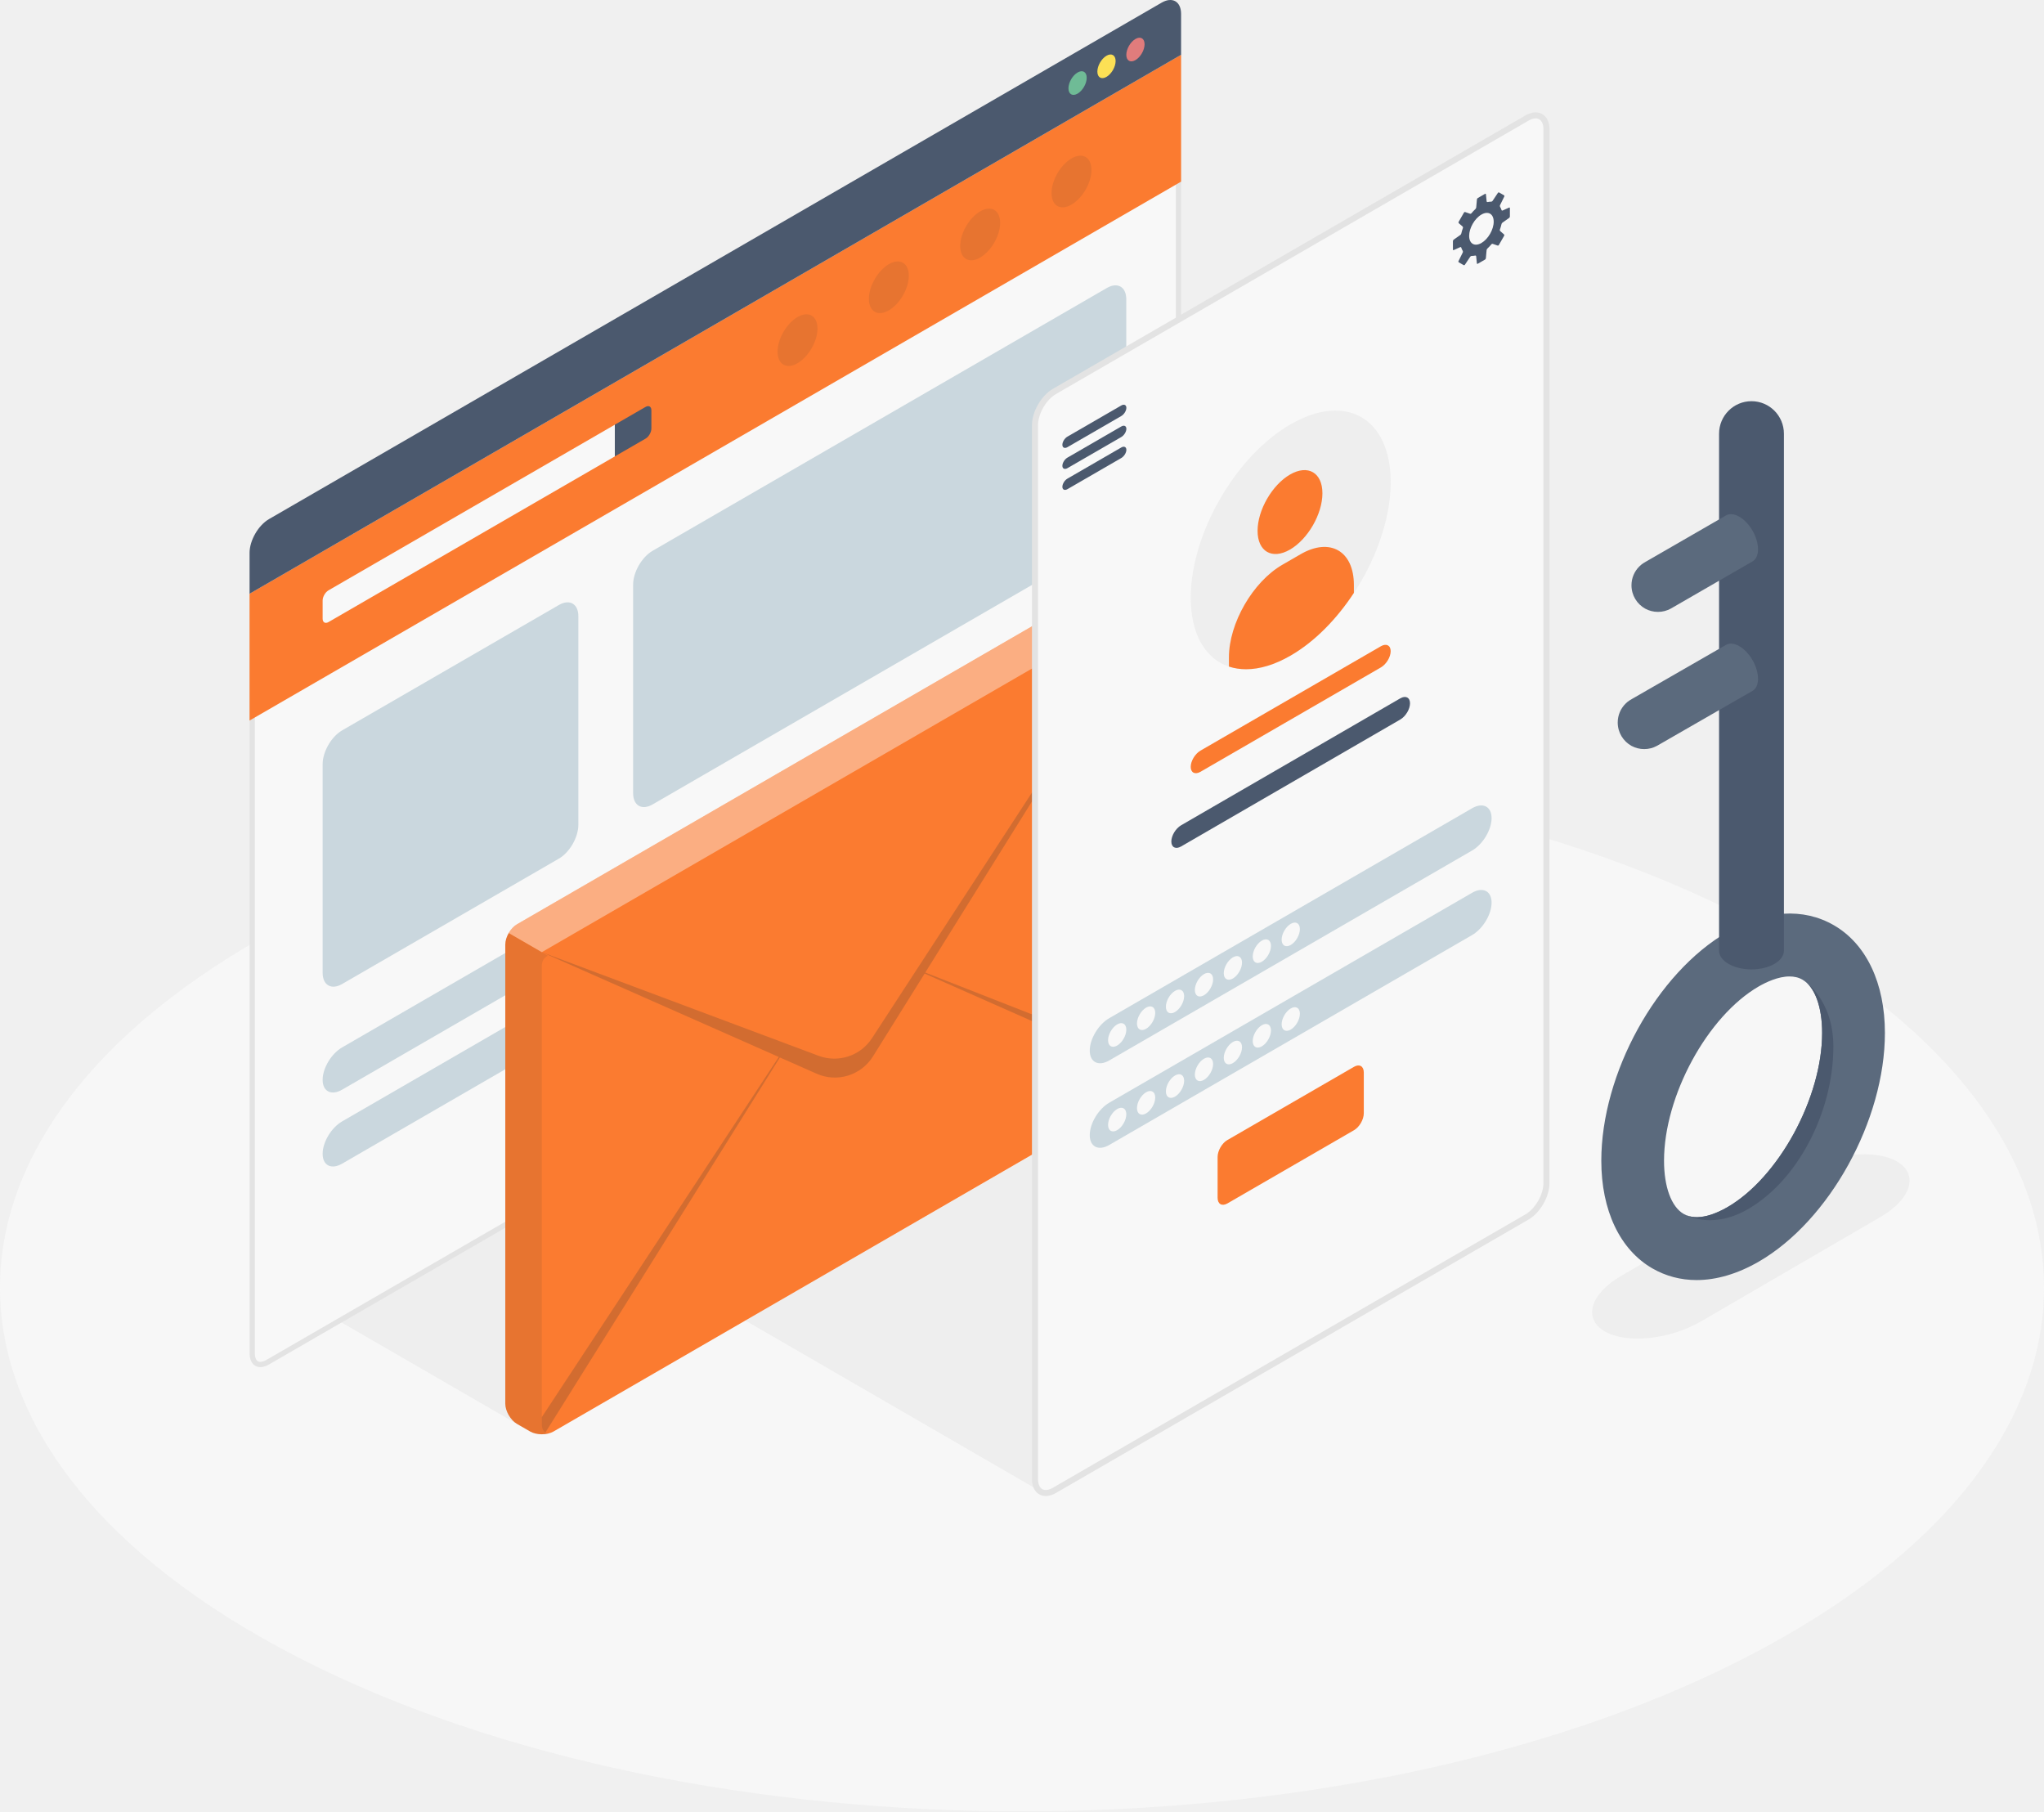
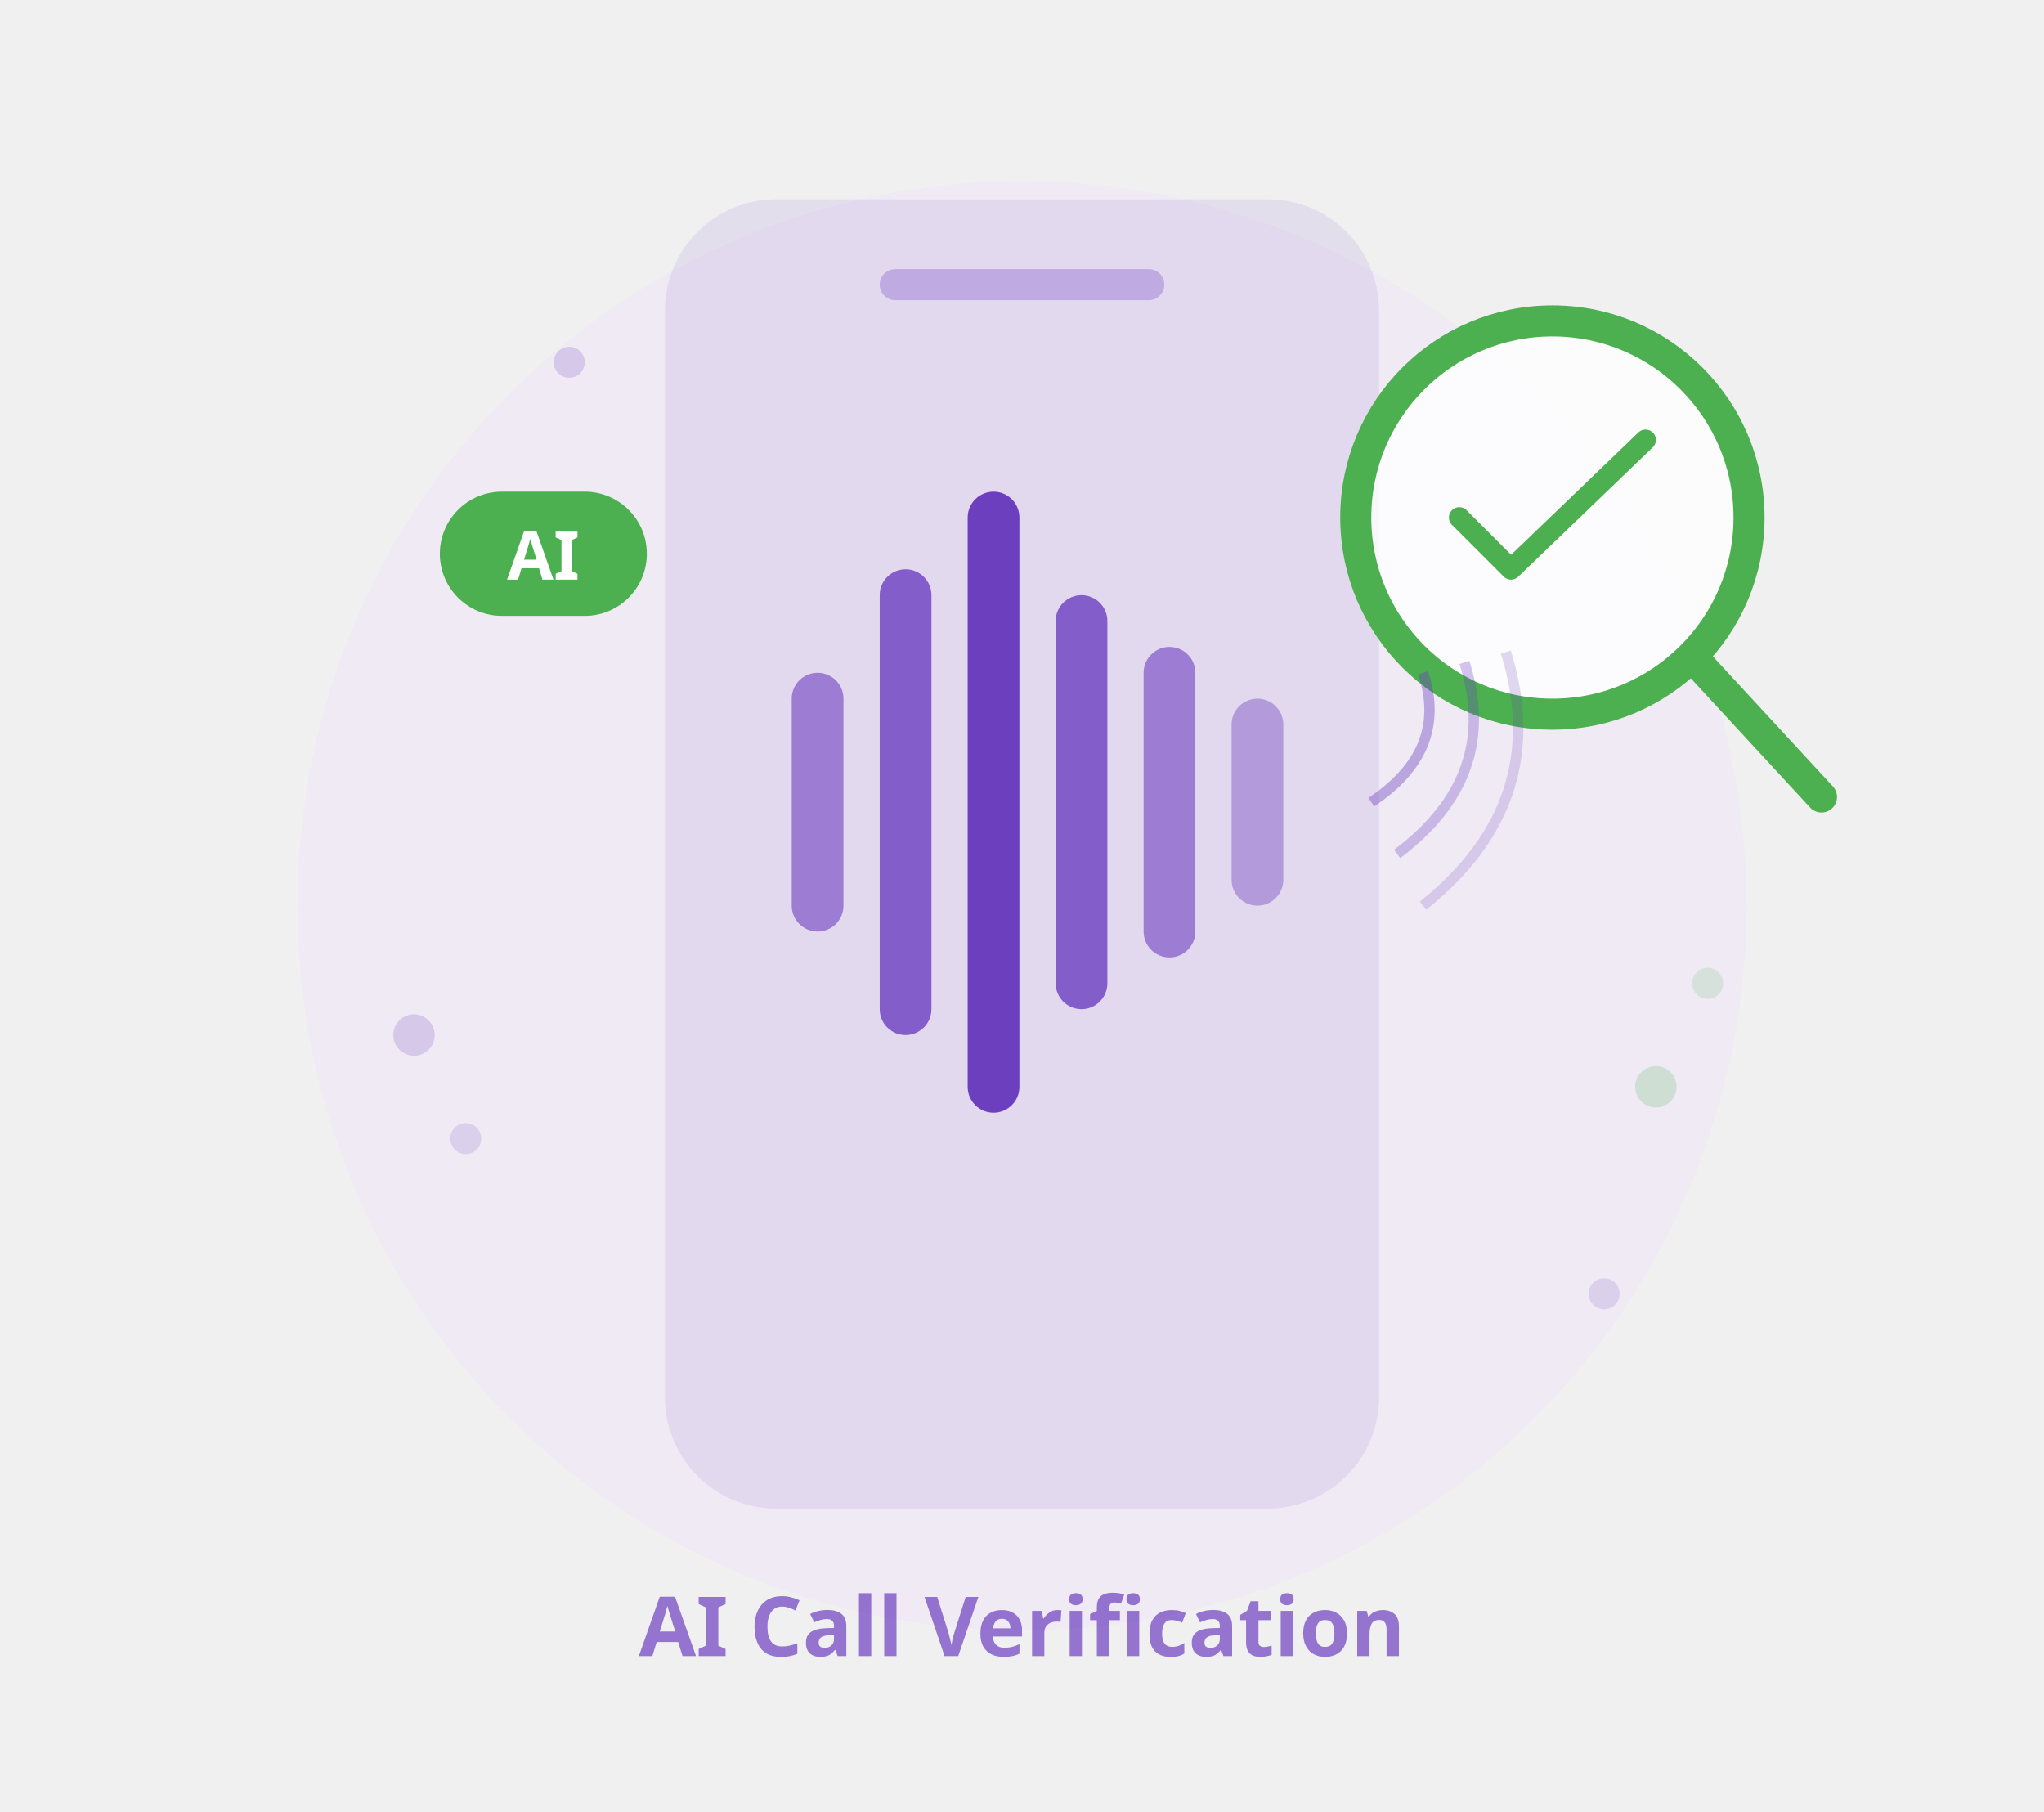
<svg xmlns="http://www.w3.org/2000/svg" width="395" height="350" viewBox="0 0 395 350" fill="none">
-   <g opacity="0.8" clip-path="url(#clip0_1348_6698)">
-     <path d="M57.847 320.372C134.977 359.882 260.023 359.882 337.152 320.372C414.282 280.862 414.282 216.808 337.152 177.298C260.023 137.789 134.977 137.789 57.847 177.298C-19.282 216.808 -19.282 280.862 57.847 320.372Z" fill="#F9F9F9" />
-     <path d="M310.093 257.25C314.316 259.696 322.623 258.852 328.645 255.369L363.352 235.179C369.374 231.696 370.817 226.89 366.585 224.435C362.353 221.989 354.037 222.824 348.015 226.307L313.343 246.506C307.321 249.989 305.87 254.803 310.101 257.241L310.093 257.25Z" fill="#EDEDED" />
-     <path d="M101.175 275.873L65.868 255.457L101.166 235.031L101.175 275.873Z" fill="#EDEDED" />
-     <path d="M200.932 288.088L144.041 255.16L200.95 222.293L200.932 288.088Z" fill="#EDEDED" />
-     <path d="M50.314 263.649C49.332 263.649 48.741 262.831 48.741 261.464V115.012L227.74 11.475V157.335C227.74 159.572 226.167 162.306 224.23 163.42L51.739 263.205C51.235 263.501 50.739 263.649 50.314 263.649Z" fill="#FAFAFA" />
-     <path d="M227.228 12.354V157.334C227.228 159.372 225.742 161.958 223.978 162.985L51.487 262.77C51.061 263.014 50.653 263.144 50.314 263.144C49.349 263.144 49.245 261.977 49.245 261.472V115.317L227.228 12.354ZM228.244 10.587L48.228 114.725V261.472C48.228 263.179 49.08 264.163 50.314 264.163C50.818 264.163 51.391 263.997 51.991 263.649L224.482 163.864C226.558 162.663 228.244 159.737 228.244 157.334V10.587Z" fill="#E0E0E0" />
-     <path d="M48.228 114.725V139.225L228.244 35.096V10.587L48.228 114.725Z" fill="#FE5E00" />
-     <path d="M62.349 116.031V119.549C62.349 120.263 62.861 120.559 63.478 120.202L118.823 88.188V82.059L63.478 114.072C62.861 114.429 62.349 115.317 62.349 116.031Z" fill="#FAFAFA" />
-     <path d="M124.75 78.628C125.375 78.271 125.879 78.559 125.879 79.281V82.799C125.879 83.521 125.375 84.401 124.75 84.758L118.814 88.188V82.059L124.75 78.628Z" fill="#22334D" />
-     <path d="M48.228 106.829C48.228 104.426 49.914 101.5 51.991 100.299L224.482 0.514C226.558 -0.688 228.244 0.288 228.244 2.691V10.587L48.228 114.725V106.829Z" fill="#22334D" />
-     <path d="M208.241 14.009C207.267 14.575 206.477 15.942 206.477 17.073C206.477 18.205 207.267 18.658 208.241 18.092C209.214 17.526 210.005 16.159 210.005 15.027C210.005 13.896 209.214 13.443 208.241 14.009Z" fill="#4FAE80" />
-     <path d="M213.828 10.77C212.855 11.336 212.064 12.703 212.064 13.835C212.064 14.966 212.855 15.419 213.828 14.853C214.801 14.287 215.592 12.921 215.592 11.789C215.592 10.657 214.801 10.204 213.828 10.77Z" fill="#FFDC2E" />
-     <path d="M219.424 7.531C218.451 8.097 217.66 9.464 217.66 10.596C217.66 11.728 218.451 12.181 219.424 11.615C220.397 11.049 221.188 9.682 221.188 8.55C221.188 7.418 220.397 6.965 219.424 7.531Z" fill="#DD5F5F" />
-     <g opacity="0.1">
-       <path d="M171.77 51.046C169.641 52.282 167.912 55.277 167.912 57.741C167.912 60.205 169.641 61.206 171.77 59.97C173.899 58.734 175.628 55.739 175.628 53.275C175.628 50.811 173.899 49.81 171.77 51.046Z" fill="black" />
-       <path d="M154.121 61.259C151.992 62.495 150.263 65.49 150.263 67.954C150.263 70.418 151.992 71.419 154.121 70.183C156.25 68.947 157.979 65.952 157.979 63.488C157.979 61.024 156.25 60.023 154.121 61.259Z" fill="black" />
-       <path d="M189.419 40.842C187.29 42.078 185.56 45.073 185.56 47.537C185.56 50.001 187.29 51.002 189.419 49.766C191.548 48.53 193.277 45.535 193.277 43.071C193.277 40.607 191.548 39.606 189.419 40.842Z" fill="black" />
-       <path d="M207.067 30.612C204.938 31.848 203.209 34.843 203.209 37.307C203.209 39.771 204.938 40.772 207.067 39.536C209.196 38.3 210.926 35.305 210.926 32.841C210.926 30.377 209.196 29.376 207.067 30.612Z" fill="black" />
-     </g>
-     <path d="M66.111 141.132L108.004 116.902C110.081 115.7 111.767 116.675 111.767 119.078V159.38C111.767 161.783 110.081 164.709 108.004 165.91L66.111 190.14C64.034 191.342 62.349 190.367 62.349 187.964V147.662C62.349 145.259 64.034 142.333 66.111 141.132Z" fill="#C0D1D9" />
-     <path d="M126.114 106.428L213.889 55.652C215.966 54.45 217.651 55.425 217.651 57.828V98.13C217.651 100.533 215.966 103.459 213.889 104.66L126.114 155.436C124.037 156.638 122.351 155.663 122.351 153.26V112.958C122.351 110.555 124.037 107.629 126.114 106.428Z" fill="#C0D1D9" />
-     <path d="M66.111 202.39L132.709 163.864C134.786 162.663 136.472 163.516 136.472 165.771C136.472 168.026 134.786 170.829 132.709 172.031L66.111 210.557C64.034 211.759 62.349 210.905 62.349 208.65C62.349 206.395 64.034 203.592 66.111 202.39Z" fill="#C0D1D9" />
-     <path d="M66.111 216.686L132.709 178.16C134.786 176.959 136.472 177.812 136.472 180.067C136.472 182.322 134.786 185.125 132.709 186.327L66.111 224.853C64.034 226.055 62.349 225.201 62.349 222.946C62.349 220.691 64.034 217.888 66.111 216.686Z" fill="#C0D1D9" />
-     <path d="M97.647 182.514C97.647 181.068 98.654 179.318 99.906 178.596L215.401 111.782C216.644 111.06 218.668 111.06 219.92 111.782L222.466 113.254C223.708 113.976 224.725 115.726 224.725 117.172V205.873C224.725 207.31 223.708 209.068 222.466 209.791L106.971 276.604C105.728 277.318 103.695 277.318 102.452 276.604L99.906 275.133C98.663 274.419 97.647 272.652 97.647 271.215V182.514Z" fill="#FE5E00" />
-     <path opacity="0.4" d="M98.298 180.284L104.702 183.985L224.047 114.942C223.639 114.237 223.074 113.619 222.457 113.253L219.902 111.791C218.659 111.059 216.635 111.059 215.392 111.791L99.897 178.595C99.263 178.961 98.698 179.579 98.298 180.284Z" fill="white" />
-     <path opacity="0.1" d="M97.638 182.514V271.215C97.638 272.66 98.654 274.41 99.906 275.133L102.452 276.613C102.643 276.718 102.843 276.813 103.069 276.892C103.356 276.988 103.668 277.066 103.999 277.109C104.589 277.188 105.206 277.162 105.78 277.049C105.928 277.014 106.075 276.97 106.214 276.927C106.31 276.892 106.397 276.866 106.484 276.822C106.067 276.97 105.702 276.953 105.406 276.805C104.981 276.578 104.711 276.065 104.711 275.316V186.614C104.711 185.683 105.18 184.978 105.884 184.69L104.711 184.002L98.307 180.302C97.898 181.007 97.646 181.808 97.646 182.531L97.638 182.514Z" fill="black" />
-     <path opacity="0.2" d="M104.711 183.985L158.196 204.01C162.011 205.429 166.295 204.018 168.511 200.605L177.097 187.424L224.473 114.699L178.808 187.92L224.708 205.916C224.699 206.648 224.429 207.457 224.004 208.171L178.687 188.12L168.702 204.123C166.408 207.797 161.768 209.225 157.823 207.475L150.715 204.332L105.406 276.787C104.981 276.561 104.711 276.047 104.711 275.298V273.818L150.497 204.236L104.711 183.985Z" fill="black" />
-     <path d="M200.011 82.154V285.798C200.011 288.201 201.697 289.176 203.774 287.975L295.085 235.153C297.162 233.951 298.848 231.026 298.848 228.623V24.987C298.848 22.584 297.162 21.609 295.085 22.811L203.774 75.633C201.697 76.834 200.011 79.76 200.011 82.163V82.154Z" fill="#FAFAFA" stroke="#E0E0E0" stroke-width="1.17" stroke-miterlimit="10" />
-     <path d="M205.303 85.95C205.303 85.384 205.738 84.679 206.285 84.365L216.687 78.349C217.226 78.036 217.669 78.245 217.669 78.802C217.669 79.359 217.234 80.073 216.687 80.387L206.285 86.403C205.747 86.716 205.303 86.507 205.303 85.95Z" fill="#22334D" />
-     <path d="M205.303 90.008C205.303 89.442 205.738 88.737 206.285 88.423L216.687 82.407C217.226 82.093 217.669 82.302 217.669 82.86C217.669 83.417 217.234 84.131 216.687 84.444L206.285 90.46C205.747 90.774 205.303 90.565 205.303 90.008Z" fill="#22334D" />
-     <path d="M205.303 94.065C205.303 93.499 205.738 92.794 206.285 92.48L216.687 86.464C217.226 86.151 217.669 86.359 217.669 86.917C217.669 87.474 217.234 88.188 216.687 88.501L206.285 94.517C205.747 94.831 205.303 94.622 205.303 94.065Z" fill="#22334D" />
-     <path d="M291.784 41.843V40.215C291.784 40.119 291.714 40.076 291.627 40.111L290.376 40.676C290.289 40.72 290.193 40.676 290.167 40.581C290.098 40.354 290.002 40.145 289.889 39.962C289.837 39.876 289.828 39.745 289.872 39.658L290.706 37.969C290.75 37.882 290.715 37.769 290.628 37.725L289.724 37.203C289.637 37.15 289.533 37.176 289.472 37.264L288.429 38.831C288.377 38.909 288.256 38.97 288.16 38.97C287.943 38.97 287.717 38.987 287.482 39.04C287.387 39.057 287.308 39.005 287.291 38.909L287.152 37.542C287.143 37.446 287.065 37.403 286.987 37.455L285.579 38.265C285.492 38.317 285.423 38.43 285.414 38.526L285.275 40.093C285.266 40.189 285.197 40.319 285.127 40.389C284.858 40.642 284.588 40.92 284.345 41.216C284.284 41.295 284.163 41.33 284.067 41.295L283.163 40.981C283.068 40.946 282.955 40.99 282.911 41.077L281.877 42.87C281.825 42.958 281.851 43.071 281.921 43.14L282.642 43.767C282.712 43.828 282.746 43.959 282.711 44.046C282.581 44.411 282.468 44.777 282.39 45.134C282.373 45.23 282.286 45.352 282.208 45.404L280.921 46.309C280.843 46.362 280.774 46.492 280.774 46.588V48.216C280.774 48.312 280.843 48.356 280.93 48.321L282.181 47.755C282.268 47.711 282.364 47.755 282.39 47.851C282.46 48.077 282.555 48.286 282.668 48.469C282.72 48.556 282.729 48.686 282.685 48.773L281.851 50.454C281.808 50.541 281.843 50.654 281.929 50.698L282.833 51.22C282.92 51.272 283.024 51.246 283.085 51.159L284.128 49.592C284.18 49.514 284.302 49.453 284.397 49.453C284.615 49.453 284.84 49.435 285.075 49.383C285.171 49.365 285.249 49.418 285.266 49.514L285.405 50.88C285.414 50.976 285.492 51.02 285.57 50.968L286.978 50.158C287.065 50.106 287.135 49.992 287.143 49.897L287.282 48.329C287.291 48.234 287.36 48.103 287.43 48.033C287.699 47.781 287.969 47.502 288.212 47.206C288.273 47.128 288.395 47.093 288.49 47.128L289.394 47.441C289.489 47.476 289.602 47.433 289.646 47.346L290.68 45.552C290.732 45.465 290.706 45.352 290.637 45.282L289.915 44.655C289.846 44.594 289.811 44.464 289.846 44.377C289.976 44.011 290.089 43.645 290.167 43.288C290.185 43.193 290.272 43.071 290.35 43.019L291.636 42.113C291.714 42.061 291.784 41.93 291.784 41.834V41.843ZM286.283 46.954C284.971 47.711 283.911 47.093 283.911 45.578C283.911 44.063 284.971 42.218 286.283 41.46C287.595 40.703 288.655 41.321 288.655 42.836C288.655 44.351 287.595 46.196 286.283 46.954Z" fill="#22334D" />
-     <path d="M249.43 81.98C260.101 75.807 268.747 80.814 268.747 93.151C268.747 105.488 260.101 120.506 249.43 126.671C238.759 132.843 230.113 127.837 230.113 115.491C230.113 103.146 238.759 88.136 249.43 81.972V81.98Z" fill="#EDEDED" />
-     <path d="M249.291 91.696C252.749 89.694 255.556 91.313 255.556 95.318C255.556 99.323 252.749 104.19 249.291 106.193C245.832 108.195 243.025 106.576 243.025 102.571C243.025 98.566 245.832 93.699 249.291 91.696Z" fill="#FE5E00" />
-     <path d="M261.639 113.045C261.639 106.463 257.024 103.799 251.341 107.09L247.787 109.144C242.104 112.435 237.49 120.437 237.49 127.01V128.804C238.515 129.143 239.628 129.317 240.809 129.317C243.399 129.317 246.327 128.464 249.421 126.67C254.053 123.989 258.311 119.636 261.639 114.56V113.036V113.045Z" fill="#FE5E00" />
-     <path d="M231.989 145.041L266.861 124.868C267.904 124.268 268.747 124.694 268.747 125.826C268.747 126.958 267.904 128.351 266.861 128.96L231.989 149.133C230.947 149.734 230.104 149.307 230.104 148.176C230.104 147.044 230.947 145.651 231.989 145.041Z" fill="#FE5E00" />
-     <path d="M228.244 159.468L270.598 134.942C271.641 134.341 272.484 134.767 272.484 135.899C272.484 137.031 271.641 138.424 270.598 139.034L228.244 163.56C227.202 164.16 226.359 163.734 226.359 162.602C226.359 161.47 227.202 160.077 228.244 159.468Z" fill="#22334D" />
-     <path d="M214.358 196.74L284.484 156.177C286.561 154.975 288.247 155.829 288.247 158.084C288.247 160.339 286.561 163.142 284.484 164.343L214.358 204.907C212.281 206.108 210.595 205.255 210.595 203C210.595 200.745 212.281 197.942 214.358 196.74Z" fill="#C0D1D9" />
-     <path d="M214.358 213.073L284.484 172.51C286.561 171.308 288.247 172.162 288.247 174.417C288.247 176.672 286.561 179.475 284.484 180.677L214.358 221.24C212.281 222.441 210.595 221.588 210.595 219.333C210.595 217.078 212.281 214.275 214.358 213.073Z" fill="#C0D1D9" />
-     <path d="M237.186 220.291L261.665 206.134C262.708 205.533 263.551 206.021 263.551 207.222V215.119C263.551 216.321 262.708 217.783 261.665 218.384L237.186 232.541C236.143 233.142 235.3 232.654 235.3 231.453V223.556C235.3 222.354 236.143 220.892 237.177 220.291H237.186Z" fill="#FE5E00" />
-     <path d="M215.896 197.941C214.923 198.507 214.132 199.874 214.132 201.006C214.132 202.138 214.923 202.591 215.896 202.025C216.869 201.459 217.66 200.092 217.66 198.96C217.66 197.828 216.869 197.375 215.896 197.941Z" fill="#FAFAFA" />
-     <path d="M221.484 194.703C220.51 195.269 219.72 196.635 219.72 197.767C219.72 198.899 220.51 199.352 221.484 198.786C222.457 198.22 223.248 196.853 223.248 195.721C223.248 194.589 222.457 194.137 221.484 194.703Z" fill="#FAFAFA" />
-     <path d="M227.071 191.464C226.098 192.03 225.307 193.397 225.307 194.529C225.307 195.66 226.098 196.113 227.071 195.547C228.044 194.981 228.835 193.614 228.835 192.483C228.835 191.351 228.044 190.898 227.071 191.464Z" fill="#FAFAFA" />
-     <path d="M232.667 188.225C231.694 188.791 230.903 190.158 230.903 191.29C230.903 192.422 231.694 192.874 232.667 192.308C233.641 191.742 234.431 190.376 234.431 189.244C234.431 188.112 233.641 187.659 232.667 188.225Z" fill="#FAFAFA" />
-     <path d="M238.255 184.986C237.281 185.552 236.491 186.919 236.491 188.051C236.491 189.183 237.281 189.636 238.255 189.07C239.228 188.504 240.019 187.137 240.019 186.005C240.019 184.873 239.228 184.42 238.255 184.986Z" fill="#FAFAFA" />
-     <path d="M243.851 181.748C242.878 182.313 242.087 183.68 242.087 184.812C242.087 185.944 242.878 186.397 243.851 185.831C244.824 185.265 245.615 183.898 245.615 182.766C245.615 181.634 244.824 181.182 243.851 181.748Z" fill="#FAFAFA" />
-     <path d="M249.439 178.509C248.465 179.075 247.675 180.442 247.675 181.573C247.675 182.705 248.465 183.158 249.439 182.592C250.412 182.026 251.203 180.659 251.203 179.527C251.203 178.396 250.412 177.943 249.439 178.509Z" fill="#FAFAFA" />
-     <path d="M215.896 214.292C214.923 214.858 214.132 216.225 214.132 217.357C214.132 218.489 214.923 218.942 215.896 218.376C216.869 217.81 217.66 216.443 217.66 215.311C217.66 214.179 216.869 213.727 215.896 214.292Z" fill="#FAFAFA" />
-     <path d="M221.484 211.054C220.51 211.62 219.72 212.987 219.72 214.118C219.72 215.25 220.51 215.703 221.484 215.137C222.457 214.571 223.248 213.204 223.248 212.072C223.248 210.941 222.457 210.488 221.484 211.054Z" fill="#FAFAFA" />
-     <path d="M227.071 207.815C226.098 208.381 225.307 209.748 225.307 210.88C225.307 212.011 226.098 212.464 227.071 211.898C228.044 211.332 228.835 209.965 228.835 208.834C228.835 207.702 228.044 207.249 227.071 207.815Z" fill="#FAFAFA" />
-     <path d="M232.667 204.576C231.694 205.142 230.903 206.509 230.903 207.64C230.903 208.772 231.694 209.225 232.667 208.659C233.641 208.093 234.431 206.726 234.431 205.594C234.431 204.462 233.641 204.01 232.667 204.576Z" fill="#FAFAFA" />
-     <path d="M238.255 201.337C237.281 201.903 236.491 203.27 236.491 204.402C236.491 205.533 237.281 205.986 238.255 205.42C239.228 204.854 240.019 203.487 240.019 202.356C240.019 201.224 239.228 200.771 238.255 201.337Z" fill="#FAFAFA" />
-     <path d="M243.851 198.098C242.878 198.664 242.087 200.031 242.087 201.163C242.087 202.295 242.878 202.747 243.851 202.181C244.824 201.616 245.615 200.249 245.615 199.117C245.615 197.985 244.824 197.532 243.851 198.098Z" fill="#FAFAFA" />
-     <path d="M249.439 194.859C248.465 195.425 247.675 196.792 247.675 197.924C247.675 199.056 248.465 199.509 249.439 198.943C250.412 198.377 251.203 197.01 251.203 195.878C251.203 194.746 250.412 194.293 249.439 194.859Z" fill="#FAFAFA" />
-     <path d="M327.863 247.342C324.813 247.342 321.928 246.593 319.304 245.078C313.039 241.456 309.45 233.873 309.45 224.279C309.45 207.405 320.155 187.99 333.824 180.085C341.185 175.827 348.493 175.366 354.402 178.787C360.667 182.409 364.256 189.993 364.256 199.587C364.256 216.46 353.55 235.876 339.881 243.781C335.78 246.149 331.695 247.342 327.863 247.342ZM345.816 188.678C343.626 188.678 341.306 189.784 339.881 190.602C329.957 196.34 321.572 211.767 321.572 224.279C321.572 229.346 322.988 233.185 325.361 234.561C328.063 236.128 331.817 234.422 333.816 233.264C343.739 227.526 352.125 212.098 352.125 199.587C352.125 194.52 350.709 190.68 348.336 189.305C347.563 188.852 346.694 188.678 345.816 188.678Z" fill="#364860" />
-     <path d="M354.297 202.286C354.297 192.805 348.336 189.305 348.336 189.305C350.708 190.68 352.125 194.52 352.125 199.587C352.125 212.098 343.739 227.517 333.816 233.264C331.817 234.422 328.063 236.128 325.361 234.561C325.361 234.561 330.392 237.687 337.335 233.891C347.398 228.388 354.289 214.806 354.289 202.295L354.297 202.286Z" fill="#22334D" />
-     <path d="M344.739 83.8C344.739 80.335 341.932 77.522 338.473 77.522C335.015 77.522 332.208 80.335 332.208 83.8C332.208 83.8 332.208 83.808 332.208 83.817V183.689C332.208 184.621 332.816 185.544 334.042 186.249C336.492 187.668 340.455 187.668 342.905 186.249C344.13 185.544 344.739 184.612 344.739 183.689V83.817C344.739 83.817 344.739 83.808 344.739 83.8Z" fill="#22334D" />
-     <path d="M339.733 106.114C339.733 103.799 338.117 100.986 336.11 99.837C335.093 99.245 334.181 99.21 333.52 99.611L318.053 108.535L317.679 108.761C317.627 108.787 317.575 108.813 317.531 108.848C317.262 109.031 317.018 109.231 316.793 109.458C315.854 110.389 315.281 111.678 315.281 113.097C315.281 115.047 316.358 116.736 317.948 117.616C318.678 118.007 319.504 118.234 320.399 118.234C321.294 118.234 322.119 118.007 322.841 117.616C322.936 117.563 323.04 117.502 323.136 117.45L338.699 108.465C339.342 108.082 339.742 107.272 339.742 106.123L339.733 106.114Z" fill="#364860" />
-     <path d="M339.733 131.128C339.733 128.812 338.117 126 336.11 124.851C335.093 124.259 334.181 124.224 333.52 124.624L315.394 135.046L315.02 135.272C314.968 135.299 314.916 135.325 314.872 135.359C314.603 135.534 314.36 135.743 314.134 135.969C313.195 136.901 312.622 138.189 312.622 139.608C312.622 141.558 313.699 143.248 315.289 144.127C316.019 144.519 316.845 144.745 317.74 144.745C318.635 144.745 319.46 144.519 320.182 144.127C320.277 144.075 320.381 144.014 320.477 143.961L338.699 133.479C339.342 133.096 339.742 132.286 339.742 131.137L339.733 131.128Z" fill="#364860" />
-   </g>
-   <defs>
-     <clipPath id="clip0_1348_6698">
-       <rect width="395" height="350" fill="white" />
-     </clipPath>
-   </defs>
+   <circle cx="197.5" cy="175" r="140" fill="#EDE4F7" opacity="0.5" />
+   <rect x="130" y="40" width="135" height="250" rx="20" fill="#6C3FBF" opacity="0.1" stroke="#6C3FBF" stroke-width="3" />
+   <rect x="170" y="52" width="55" height="6" rx="3" fill="#6C3FBF" opacity="0.3" />
+   <rect x="153" y="130" width="10" height="50" rx="5" fill="#6C3FBF" opacity="0.6" />
+   <rect x="170" y="110" width="10" height="90" rx="5" fill="#6C3FBF" opacity="0.8" />
+   <rect x="187" y="95" width="10" height="120" rx="5" fill="#6C3FBF" />
+   <rect x="204" y="115" width="10" height="80" rx="5" fill="#6C3FBF" opacity="0.8" />
+   <rect x="221" y="125" width="10" height="60" rx="5" fill="#6C3FBF" opacity="0.6" />
+   <rect x="238" y="135" width="10" height="40" rx="5" fill="#6C3FBF" opacity="0.4" />
+   <circle cx="300" cy="100" r="38" stroke="#4CAF50" stroke-width="6" fill="white" fill-opacity="0.8" />
+   <line x1="328" y1="128" x2="352" y2="154" stroke="#4CAF50" stroke-width="6" stroke-linecap="round" />
+   <polyline points="282,100 292,110 318,85" stroke="#4CAF50" stroke-width="4" stroke-linecap="round" stroke-linejoin="round" fill="none" />
+   <path d="M265 155 Q280 145 275 130" stroke="#6C3FBF" stroke-width="2" fill="none" opacity="0.4" />
+   <path d="M270 165 Q290 150 283 128" stroke="#6C3FBF" stroke-width="2" fill="none" opacity="0.3" />
+   <path d="M275 175 Q300 155 291 126" stroke="#6C3FBF" stroke-width="2" fill="none" opacity="0.2" />
+   <rect x="85" y="95" width="40" height="24" rx="12" fill="#4CAF50" />
+   <text x="105" y="112" text-anchor="middle" fill="white" font-family="sans-serif" font-size="13" font-weight="bold">AI</text>
+   <circle cx="80" cy="200" r="4" fill="#6C3FBF" opacity="0.2" />
+   <circle cx="90" cy="220" r="3" fill="#6C3FBF" opacity="0.15" />
+   <circle cx="320" cy="210" r="4" fill="#4CAF50" opacity="0.2" />
+   <circle cx="330" cy="190" r="3" fill="#4CAF50" opacity="0.15" />
+   <circle cx="110" cy="70" r="3" fill="#6C3FBF" opacity="0.2" />
+   <circle cx="310" cy="250" r="3" fill="#6C3FBF" opacity="0.15" />
+   <text x="197.5" y="320" text-anchor="middle" fill="#6C3FBF" font-family="sans-serif" font-size="16" font-weight="600" opacity="0.7">AI Call Verification</text>
</svg>
